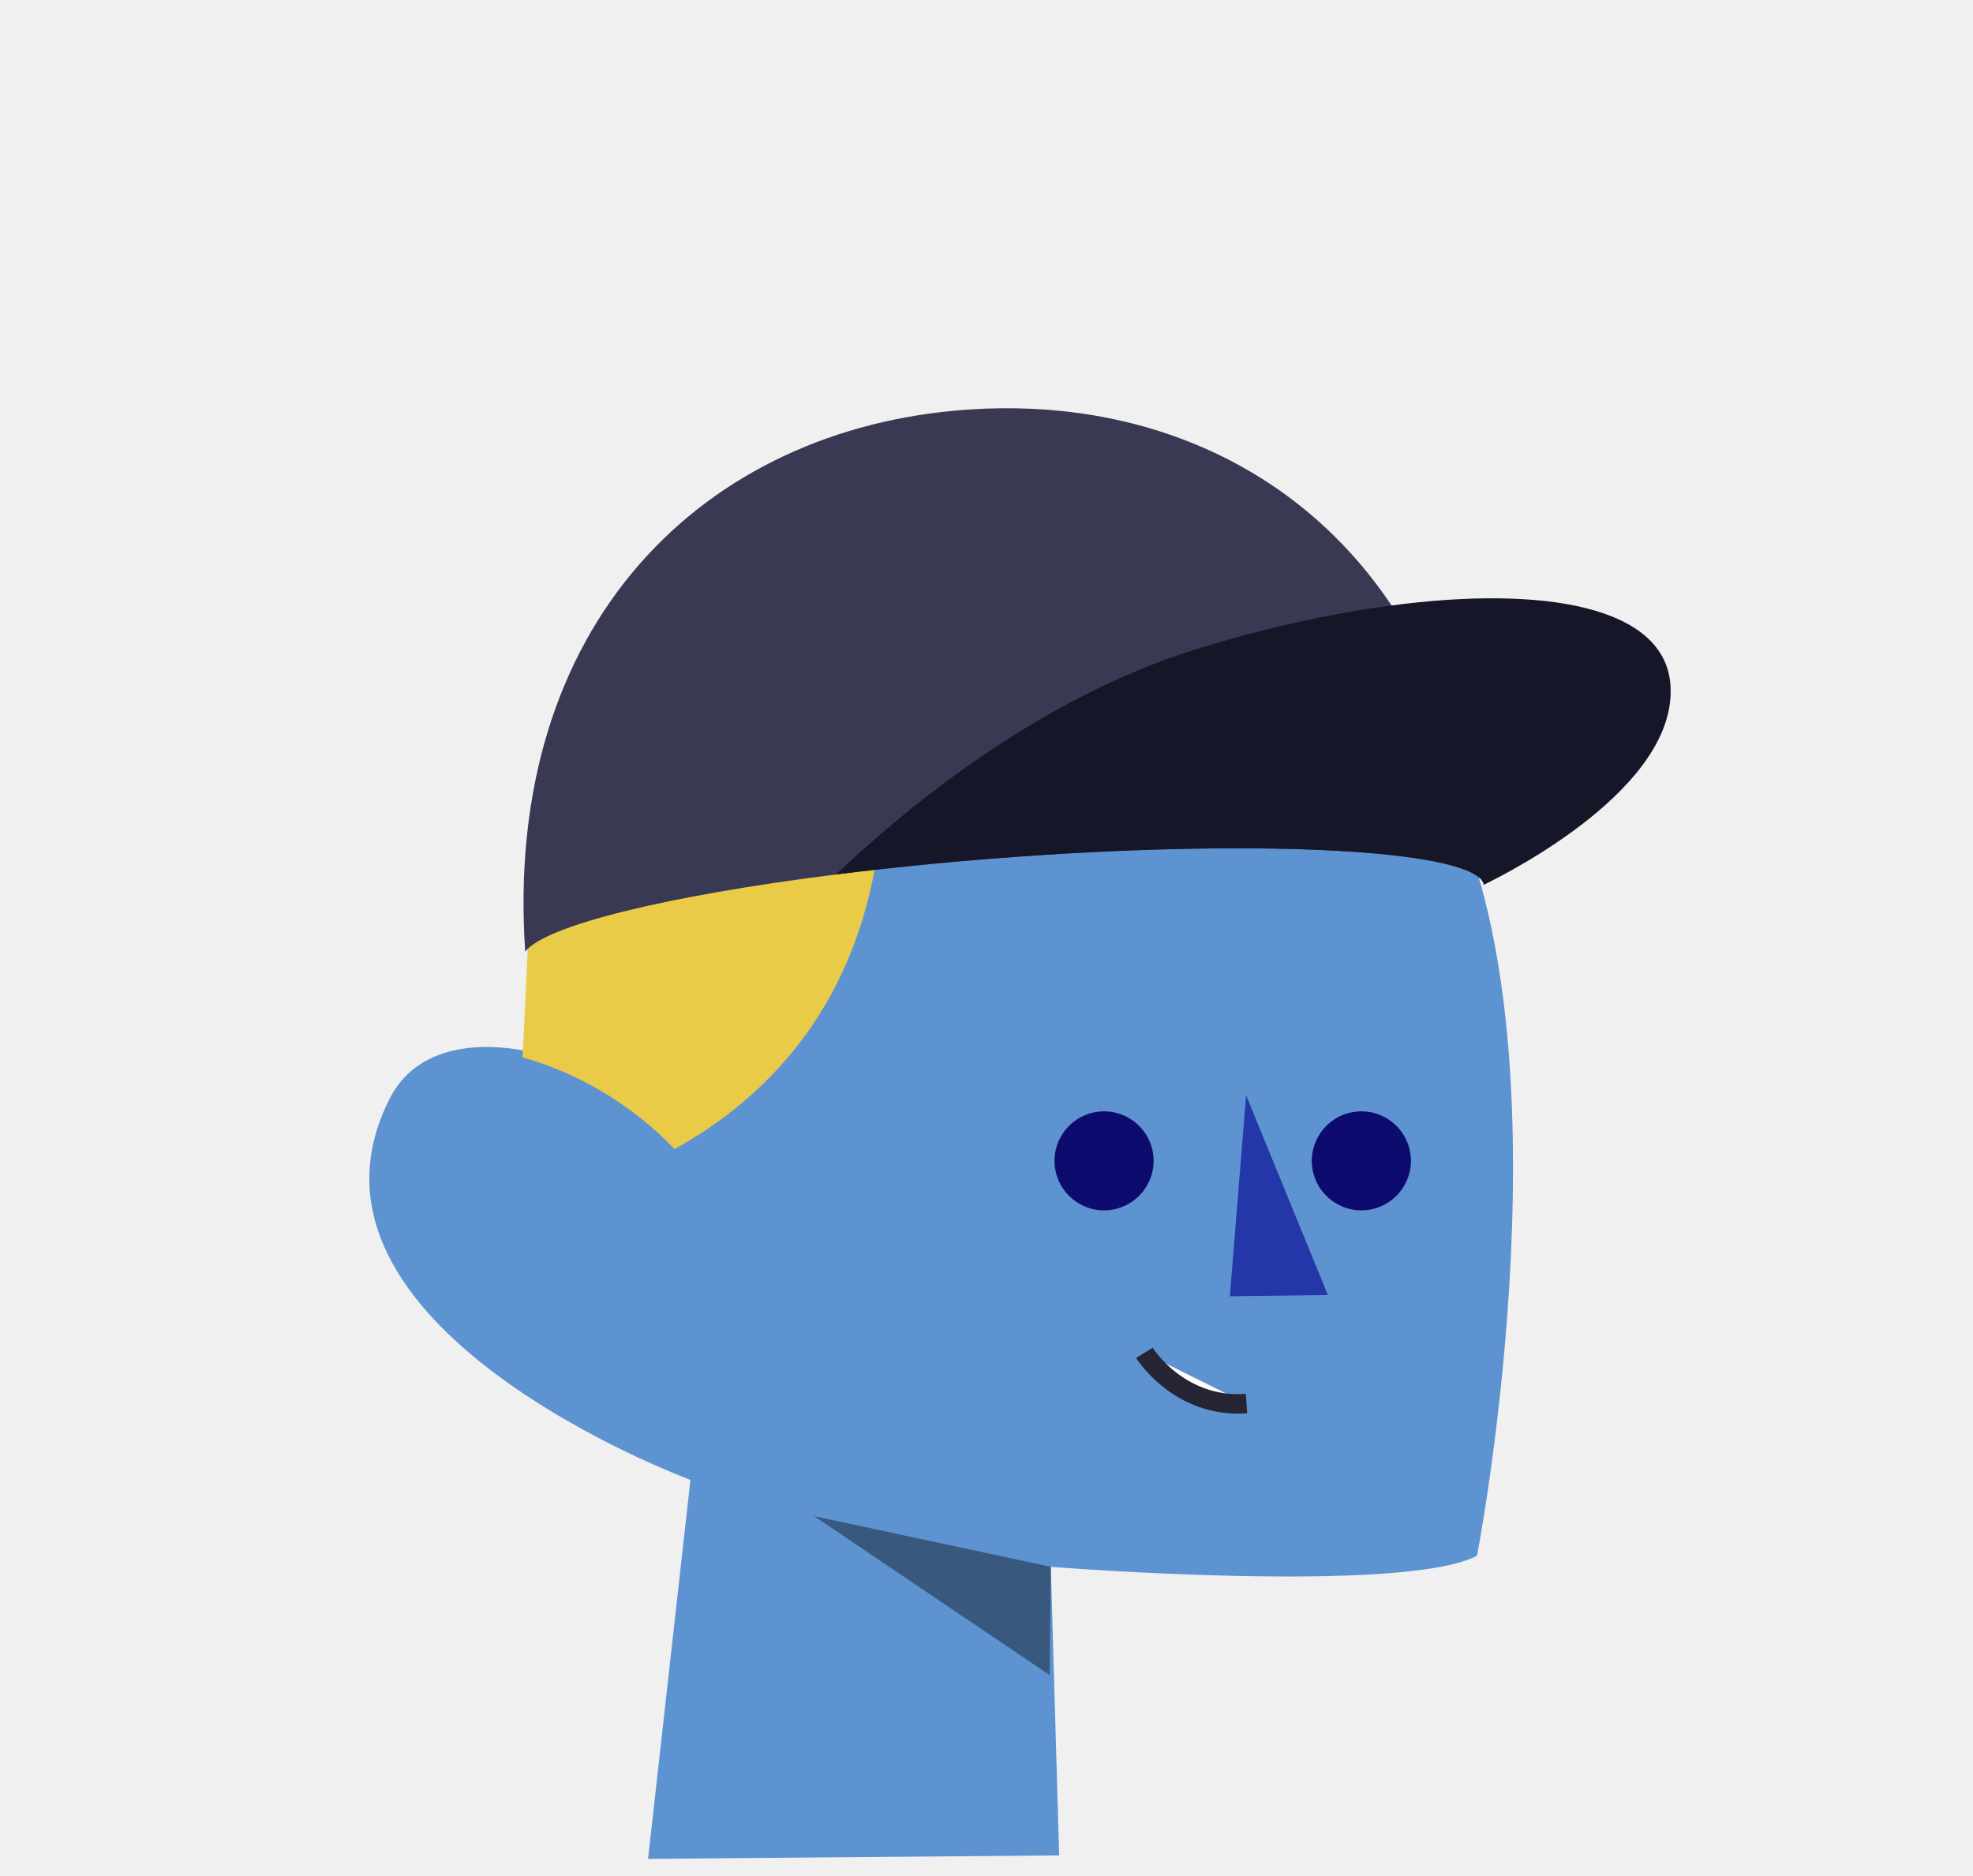
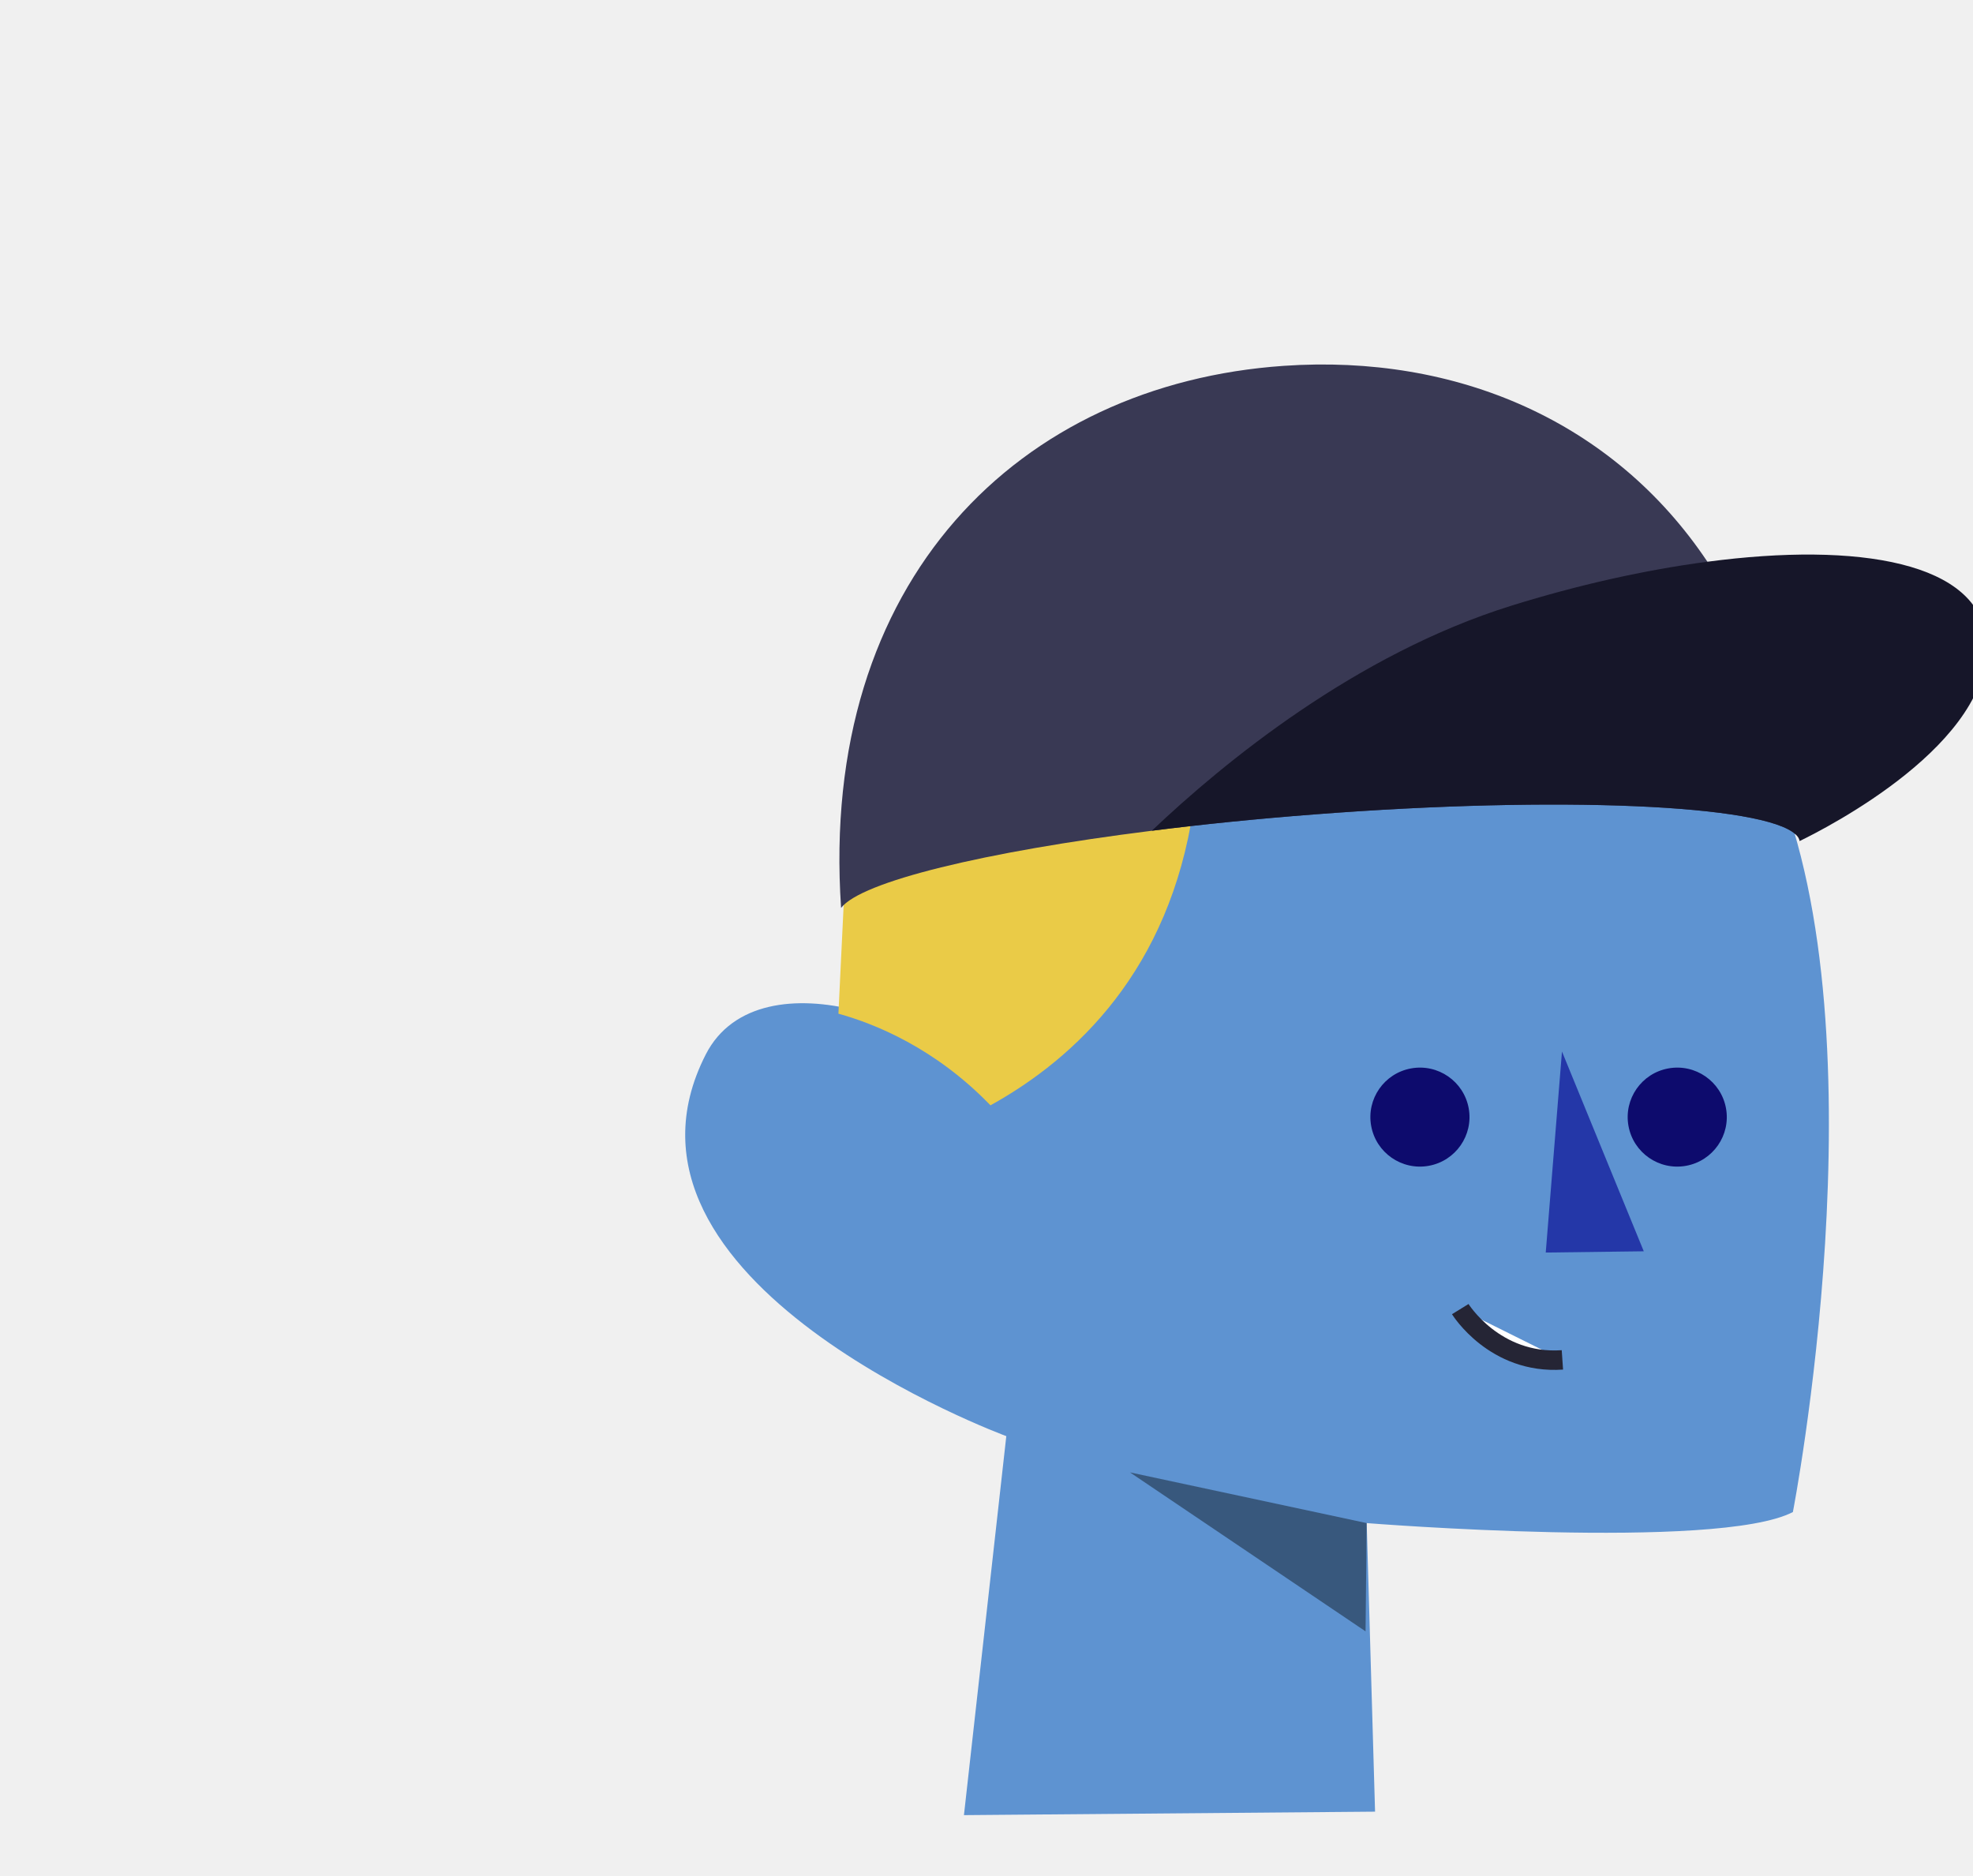
- <svg xmlns="http://www.w3.org/2000/svg" width="406" height="386" viewBox="0 0 406 386" fill="none">
+ <svg xmlns="http://www.w3.org/2000/svg" width="406" height="386" viewBox="-65 9 406 386" fill="none">
  <g id="Man / Head / 7">
    <g id="Group 25">
      <g id="Face color">
        <path id="Face" d="M217.957 381.785L216.235 322.407C216.235 322.407 288.48 328.152 303.936 320.134C303.936 320.134 322.822 222.939 300.296 169.114L299.84 167.018L147.382 149.206L137.897 235.524C132.762 220.397 91.317 204.298 80.237 225.962C56.228 272.906 142.075 304.515 142.075 304.515L133.359 382.5" fill="#5E93D1" />
      </g>
      <path id="Fill 4" opacity="0.4" fill-rule="evenodd" clip-rule="evenodd" d="M216.235 322.406L167.521 311.974L216.001 344.684L216.235 322.406Z" fill="black" />
      <path id="Fill 6" fill-rule="evenodd" clip-rule="evenodd" d="M256.421 225.373L273.254 266.478L253.08 266.735L256.421 225.373Z" fill="#2437A8" />
      <path id="Fill 8" fill-rule="evenodd" clip-rule="evenodd" d="M237.227 237.055C238.23 242.59 234.549 247.887 229.006 248.889C223.465 249.891 218.159 246.214 217.158 240.68C216.154 235.145 219.834 229.846 225.377 228.845C230.92 227.845 236.224 231.519 237.227 237.055Z" fill="#0D0B6D" />
      <path id="Fill 10" fill-rule="evenodd" clip-rule="evenodd" d="M290.173 237.055C291.177 242.59 287.495 247.887 281.952 248.889C276.411 249.891 271.106 246.214 270.104 240.68C269.101 235.145 272.781 229.846 278.324 228.845C283.866 227.845 289.17 231.519 290.173 237.055Z" fill="#0D0B6D" />
      <g id="Group 15">
        <path id="Fill 12" fill-rule="evenodd" clip-rule="evenodd" d="M235.489 278.374C235.489 278.374 242.54 289.794 256.507 288.826L235.489 278.374Z" fill="white" />
        <path id="Stroke 14" d="M235.489 278.374C235.489 278.374 242.54 289.794 256.507 288.826" stroke="#252535" stroke-width="4" />
      </g>
      <path id="Path" fill-rule="evenodd" clip-rule="evenodd" d="M138.818 236.444C127.434 224.655 115.044 219.661 107.529 217.587L108.963 187.837L180.578 175.365C175.643 208.554 156.474 226.661 138.818 236.444Z" fill="#EACB47" />
      <path id="Fill 18" fill-rule="evenodd" clip-rule="evenodd" d="M304.523 180.72C298.071 174.59 256.019 172.691 205.468 176.579C193.711 177.483 182.438 178.622 172.015 179.943C137.557 184.265 112.204 190.413 108.077 195.82C103.5 128.259 144.929 88.022 199.172 84.279C234.758 81.82 267.03 95.69 286.348 124.588C296.233 139.399 302.738 158.17 304.523 180.72Z" fill="#393954" />
      <path id="Fill 22" fill-rule="evenodd" clip-rule="evenodd" d="M305.338 182.058H305.32C305.251 181.588 304.974 181.136 304.523 180.72C298.071 174.589 256.019 172.691 205.468 176.579C193.709 177.483 182.438 178.622 172.015 179.942C186.842 165.873 213.964 143.63 245.96 133.648C259.642 129.38 273.517 126.269 286.348 124.588C317.494 120.464 342.483 124.696 343.733 140.845C345.344 161.858 310.714 179.454 305.338 182.058Z" fill="#161629" />
    </g>
  </g>
</svg>
